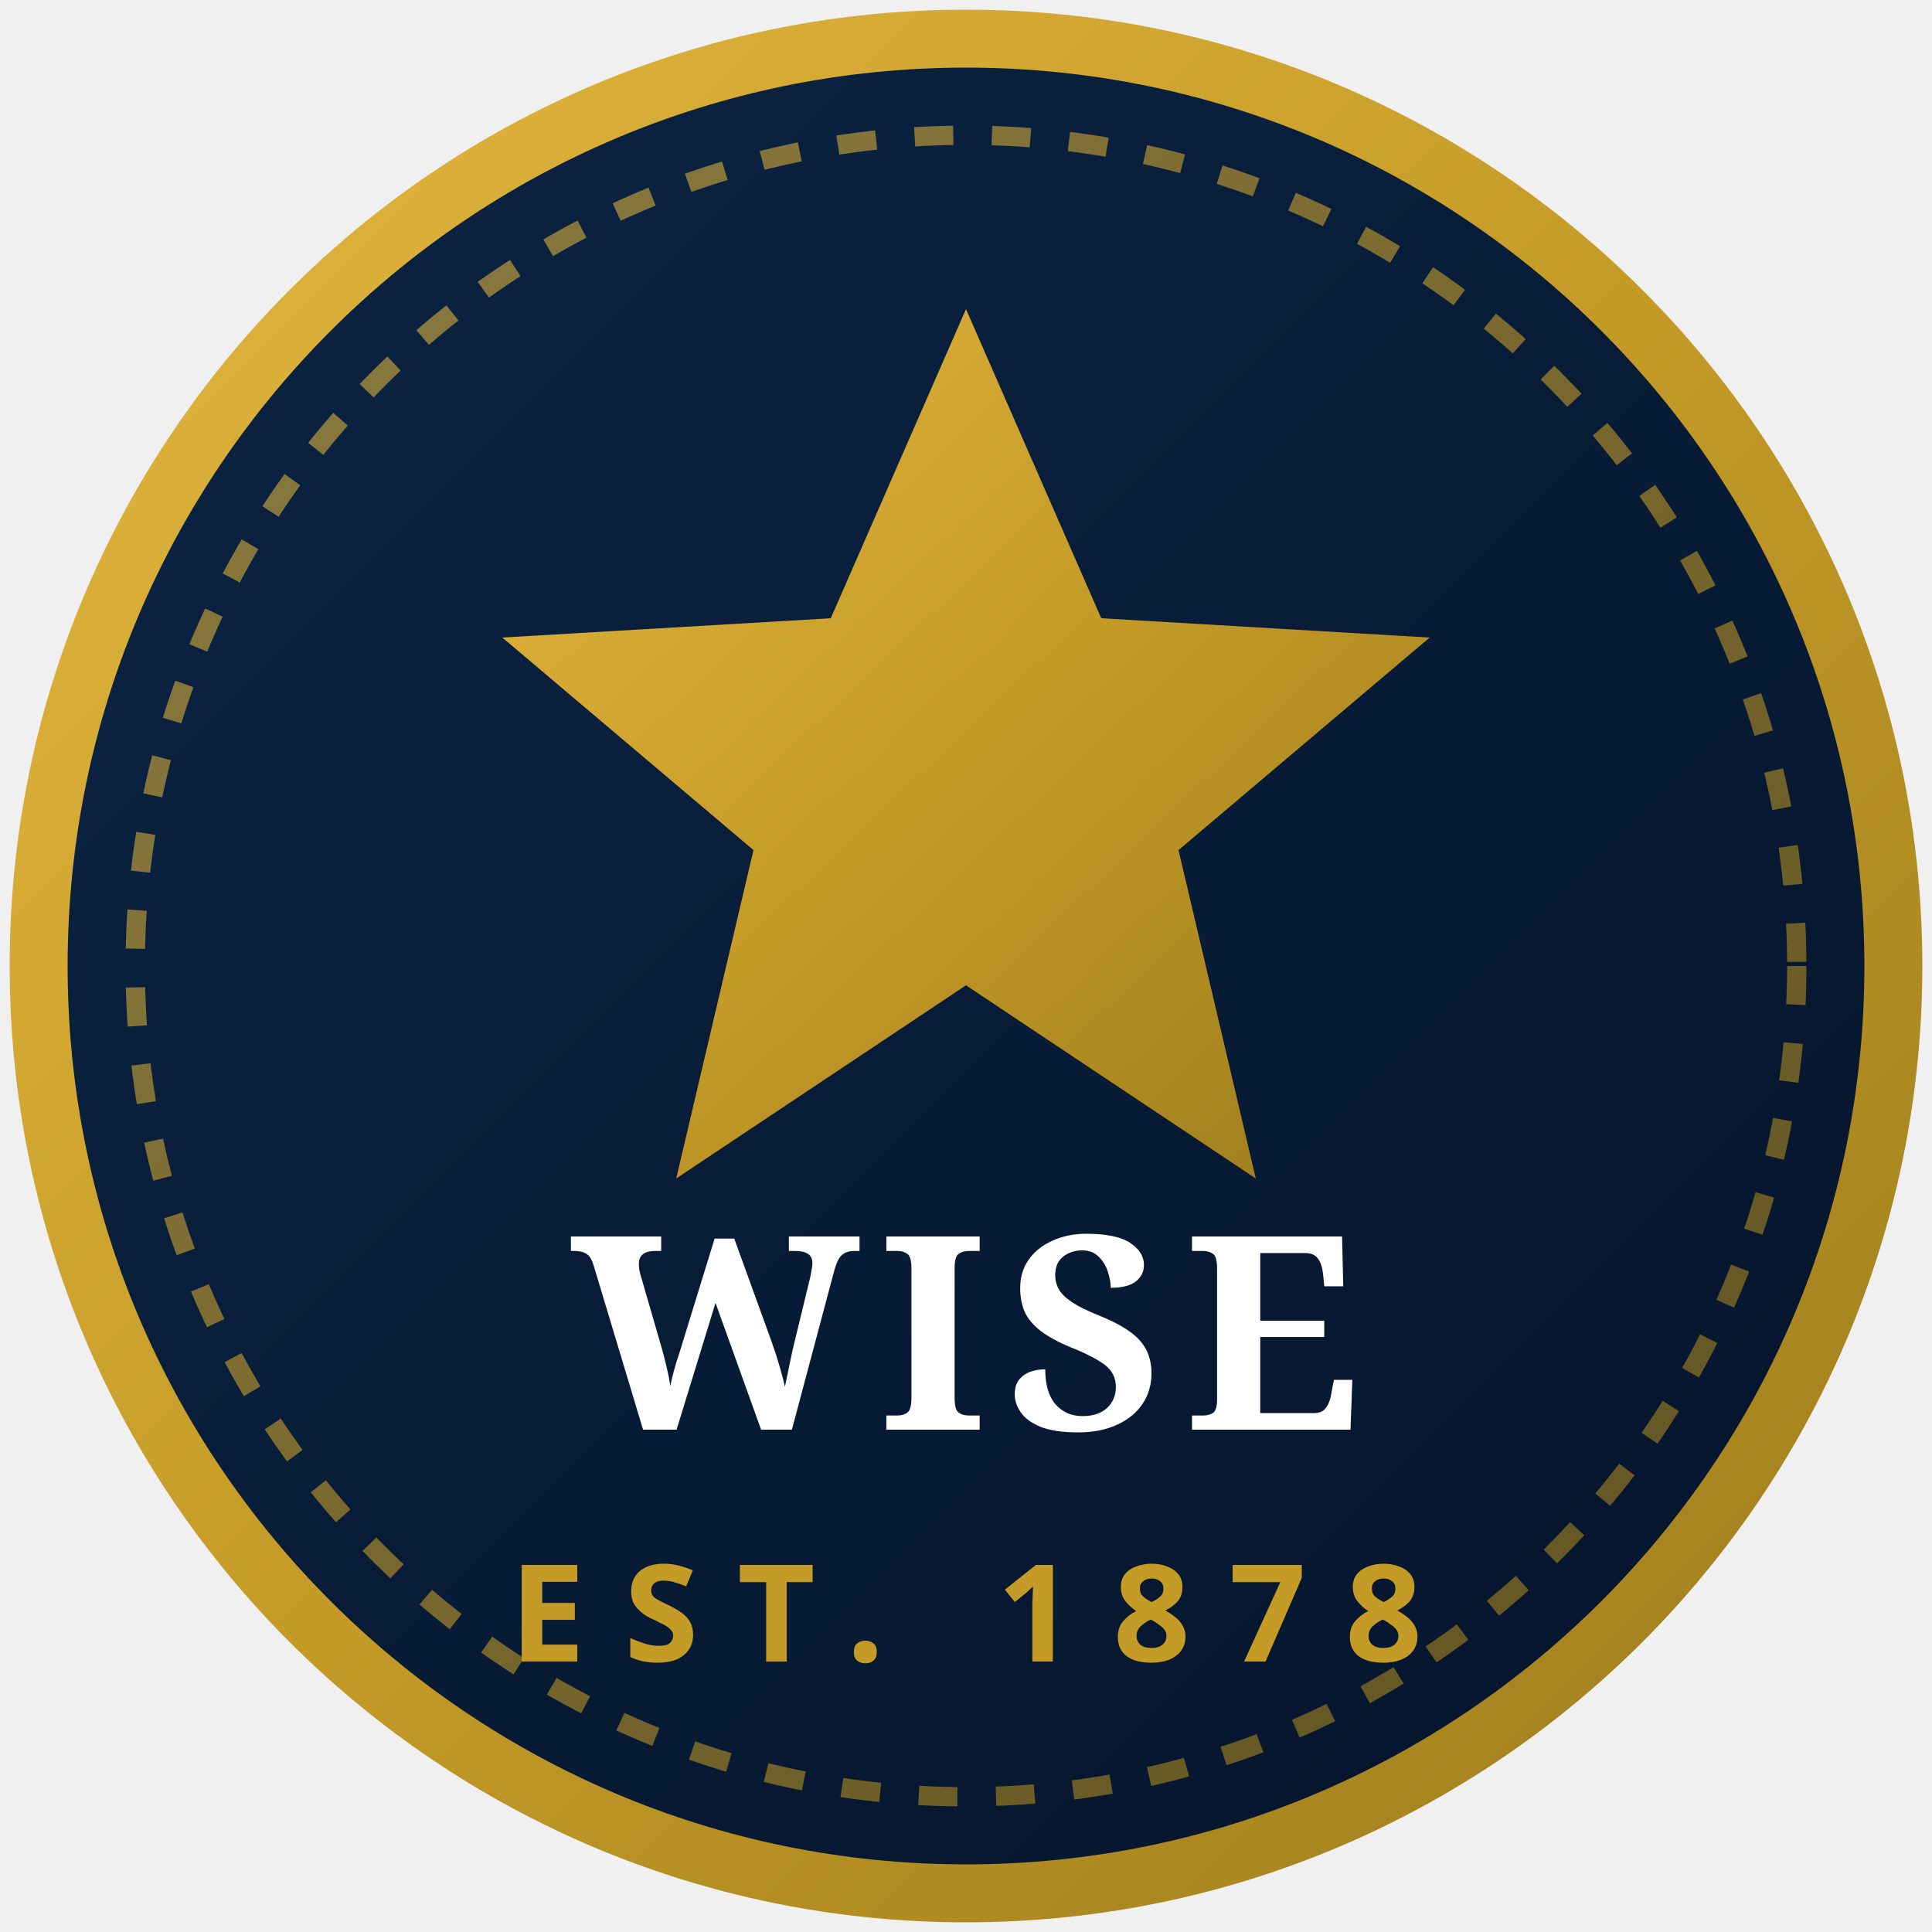
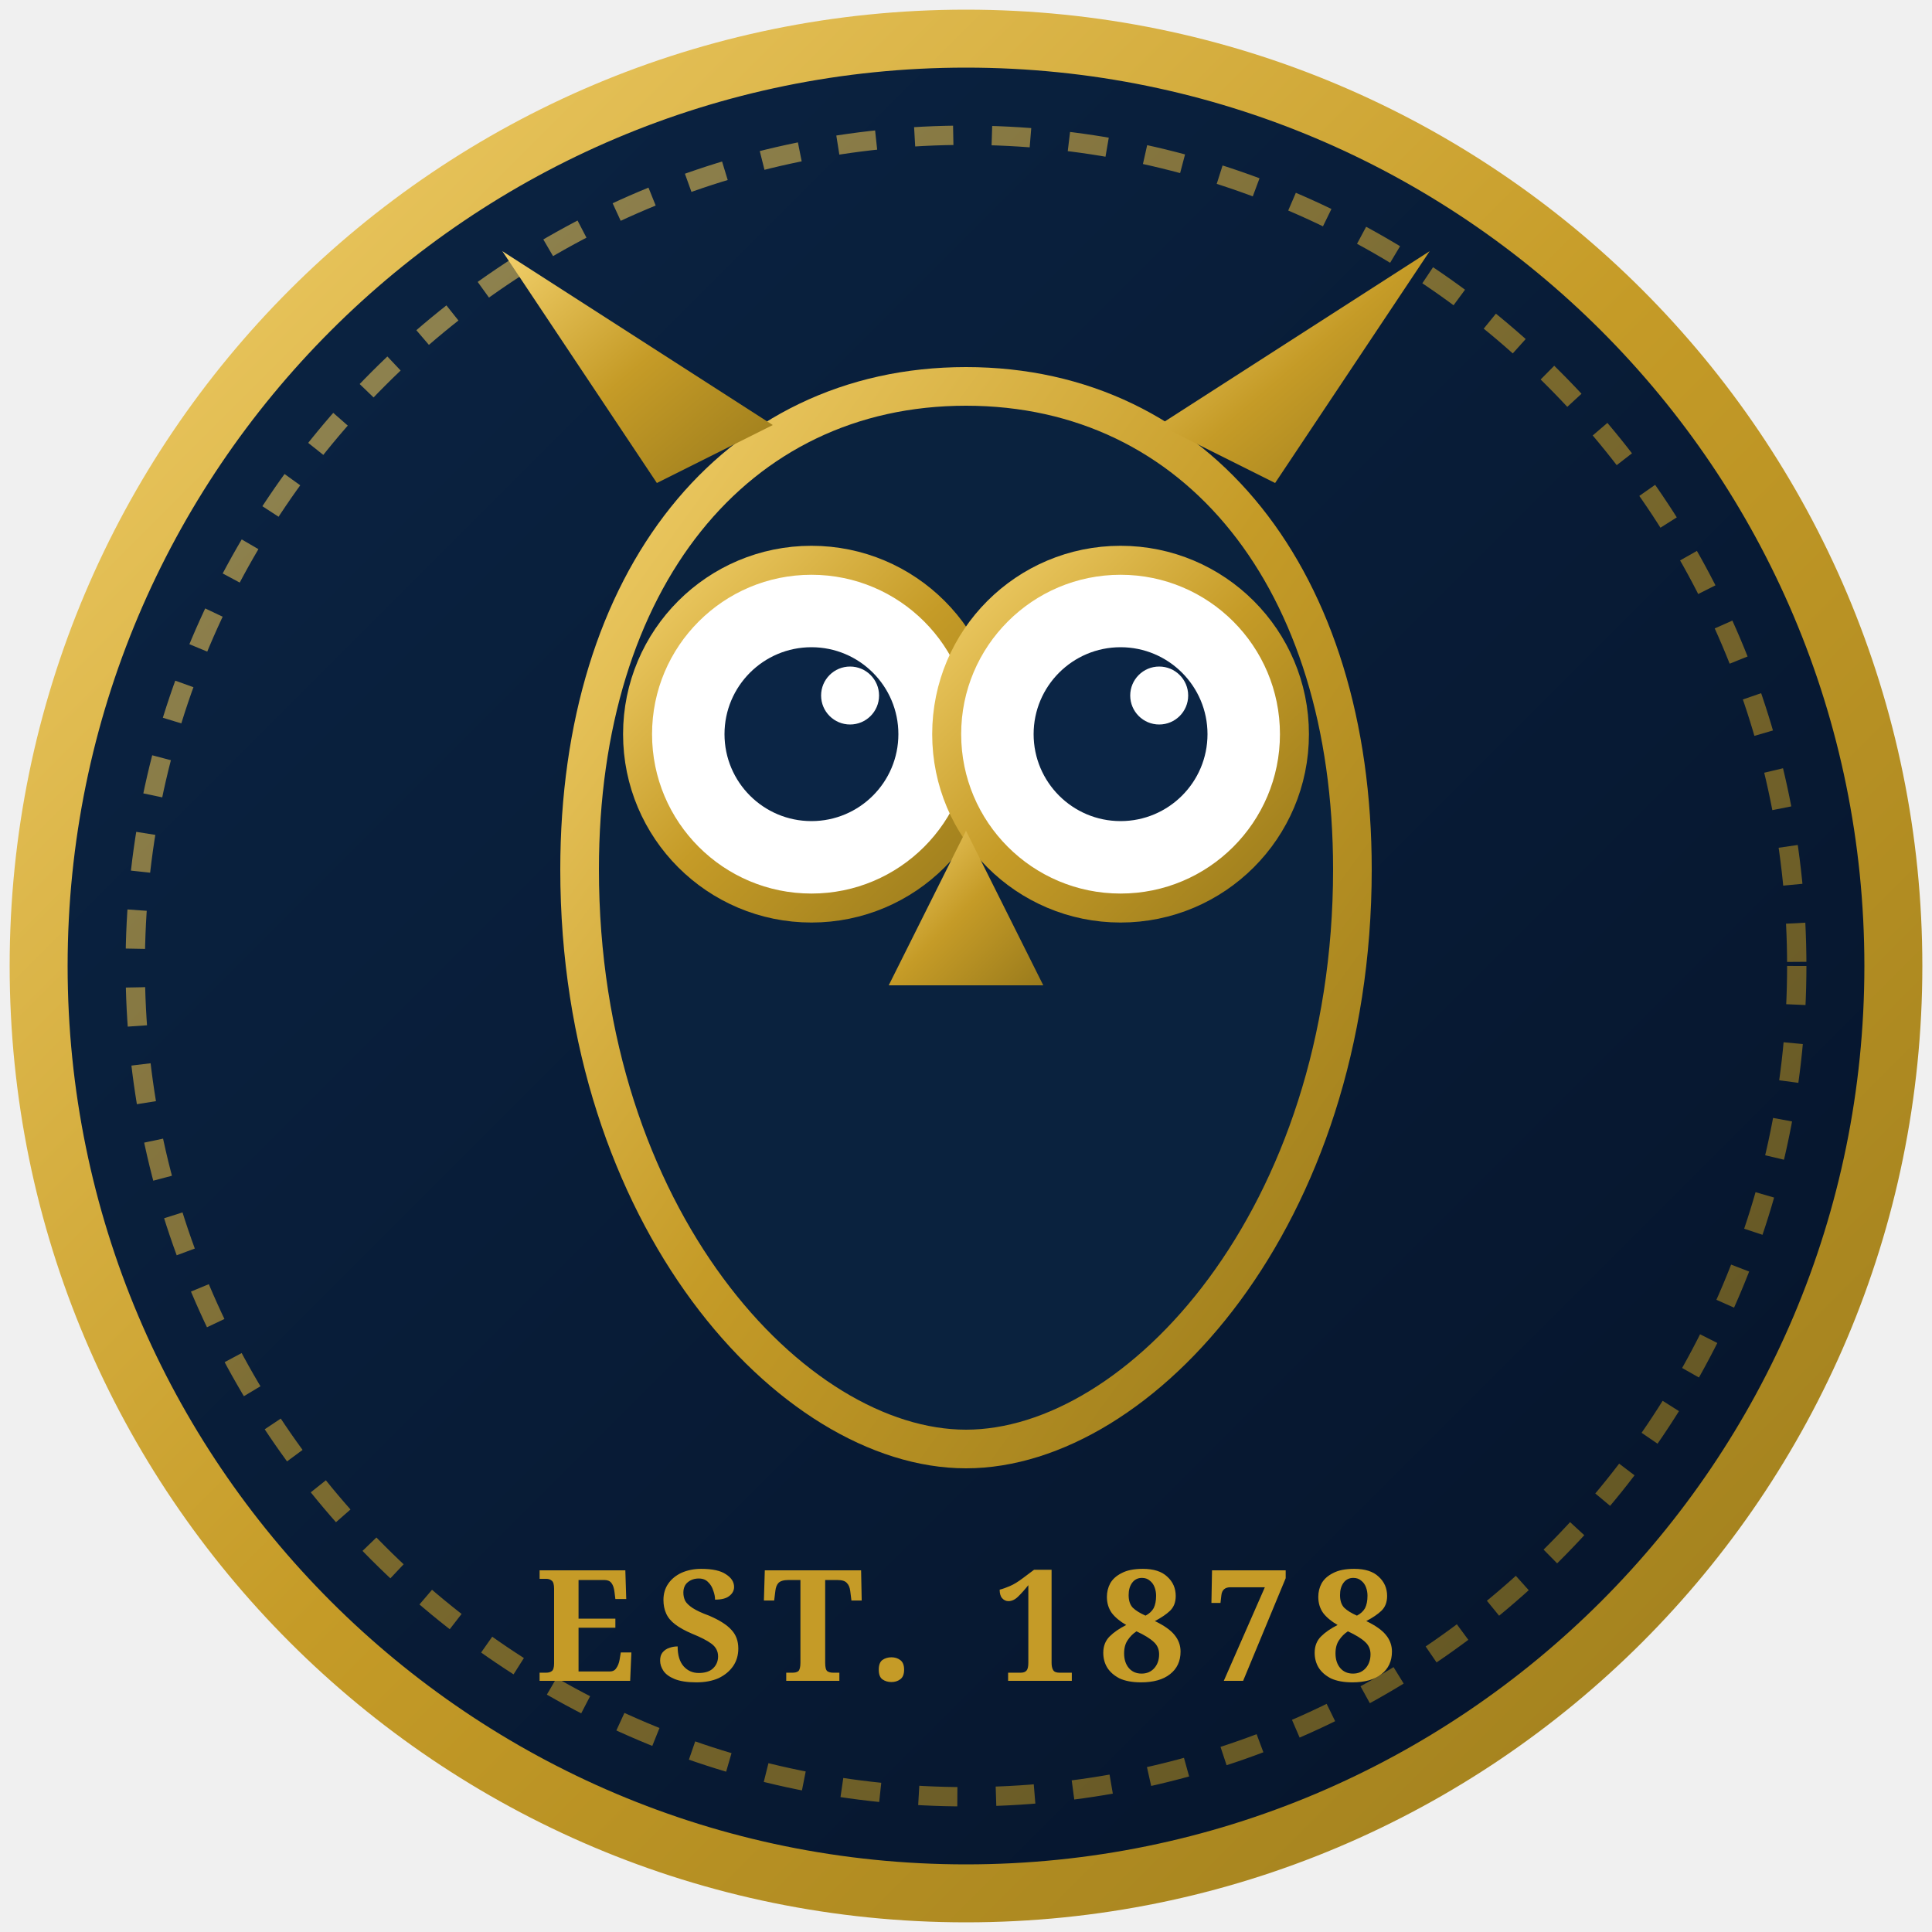
<svg xmlns="http://www.w3.org/2000/svg" viewBox="0 0 100 100" width="100%" height="100%">
  <defs>
    <linearGradient id="gold-grad" x1="0%" y1="0%" x2="100%" y2="100%">
-       <stop offset="0%" stop-color="#E2B842" />
+       <stop offset="0%" stop-color="#F2D06B" />
      <stop offset="50%" stop-color="#C59B27" />
      <stop offset="100%" stop-color="#9A7B1C" />
    </linearGradient>
    <linearGradient id="navy-grad" x1="0%" y1="0%" x2="100%" y2="100%">
      <stop offset="0%" stop-color="#0B2545" />
      <stop offset="100%" stop-color="#051329" />
    </linearGradient>
  </defs>
  <circle cx="50" cy="50" r="48" fill="url(#navy-grad)" stroke="url(#gold-grad)" stroke-width="3" />
  <circle cx="50" cy="50" r="43" fill="none" stroke="url(#gold-grad)" stroke-width="1" stroke-dasharray="2,2" opacity="0.6" />
-   <path d="M50 16 L57 32 L74 33 L61 44 L65 61 L50 51 L35 61 L39 44 L26 33 L43 32 Z" fill="url(#gold-grad)" />
-   <text x="50" y="74" font-family="Georgia, serif" font-size="14" font-weight="bold" fill="#FFFFFF" text-anchor="middle" letter-spacing="1">WISE</text>
-   <text x="50" y="86" font-family="sans-serif" font-size="7" font-weight="600" fill="#C59B27" text-anchor="middle" letter-spacing="2">EST. 1878</text>
+   <path d="M50 20 C38 20 30 30 30 45 C30 63 41 75 50 75 C59 75 70 63 70 45 C70 30 62 20 50 20 Z" fill="#0A223E" stroke="url(#gold-grad)" stroke-width="2" />
+   <path d="M34 25 L26 13 L40 22 Z" fill="url(#gold-grad)" />
+   <path d="M66 25 L74 13 L60 22 Z" fill="url(#gold-grad)" />
+   <circle cx="42" cy="38" r="9" fill="#FFFFFF" stroke="url(#gold-grad)" stroke-width="1.5" />
+   <circle cx="58" cy="38" r="9" fill="#FFFFFF" stroke="url(#gold-grad)" stroke-width="1.5" />
+   <circle cx="42" cy="38" r="4.5" fill="#0B2545" />
+   <circle cx="58" cy="38" r="4.5" fill="#0B2545" />
+   <circle cx="44" cy="36" r="1.5" fill="#FFFFFF" />
+   <circle cx="60" cy="36" r="1.5" fill="#FFFFFF" />
+   <polygon points="50,43 46,51 54,51" fill="url(#gold-grad)" />
+   <text x="50" y="87" font-family="'Georgia', serif" font-size="8" font-weight="bold" fill="#C59B27" text-anchor="middle" letter-spacing="1">EST. 1878</text>
</svg>
